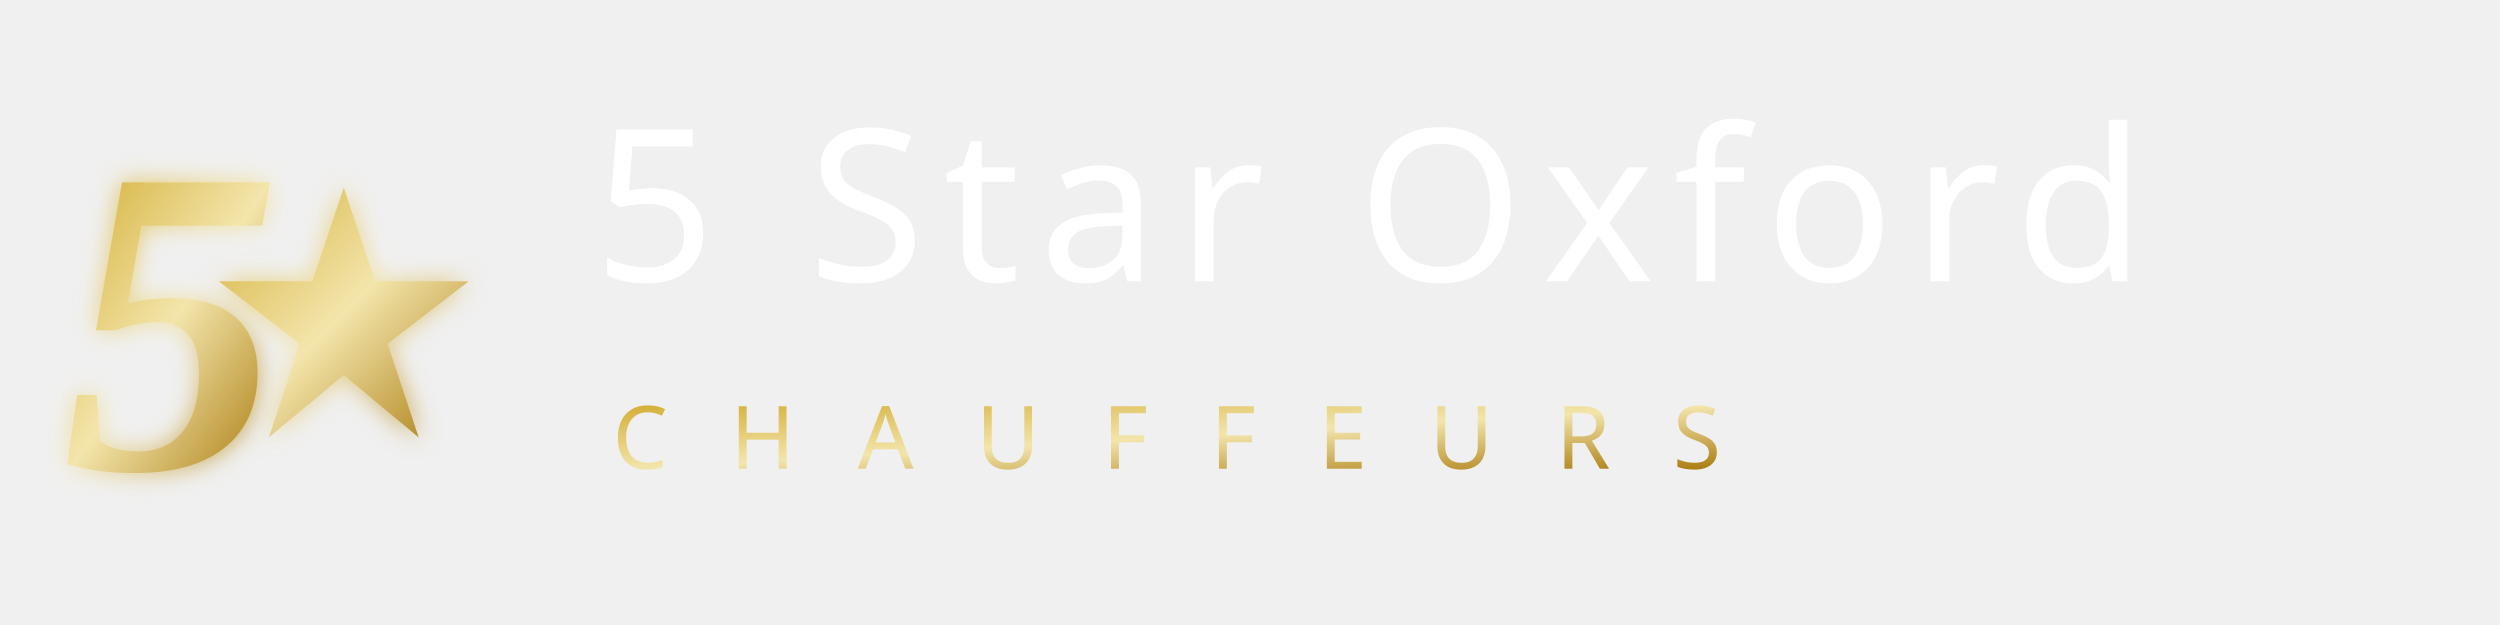
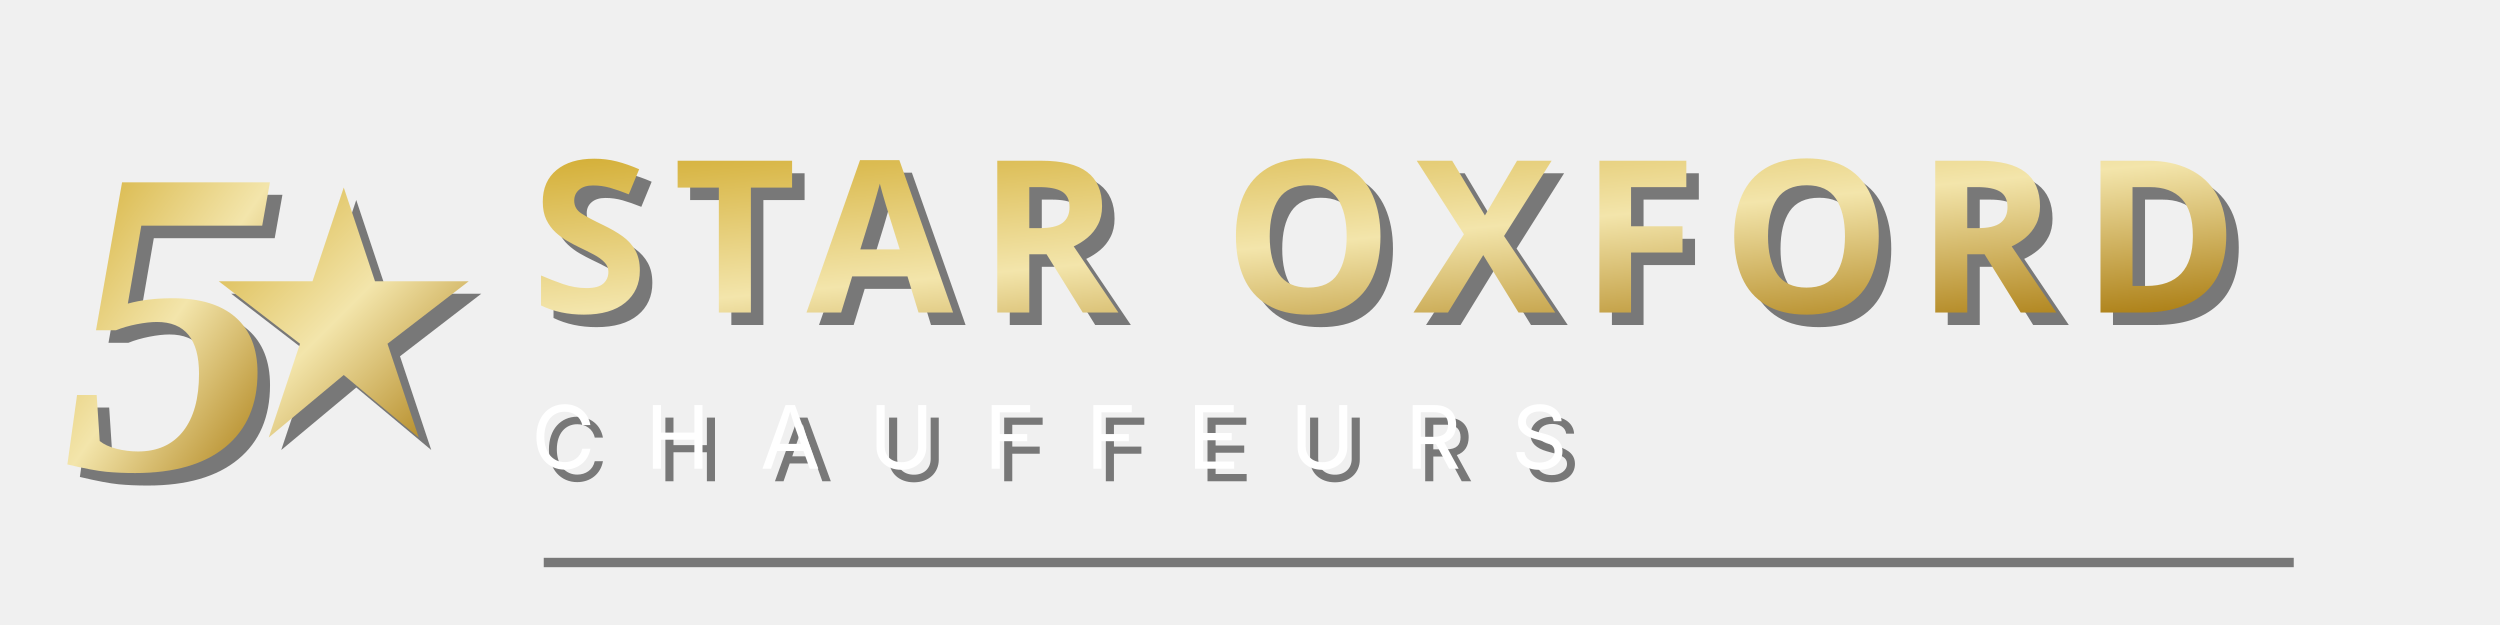
<svg xmlns="http://www.w3.org/2000/svg" viewBox="0 0 400 100" fill="none">
  <defs>
    <linearGradient id="goldGradient" x1="0%" y1="0%" x2="100%" y2="100%">
      <stop offset="0%" stop-color="#D4AF37" />
      <stop offset="50%" stop-color="#F3E5AB" />
      <stop offset="100%" stop-color="#AA7C11" />
    </linearGradient>
-     <filter id="glow" x="-20%" y="-20%" width="140%" height="140%">
-       <feGaussianBlur stdDeviation="2" result="blur" />
-       <feComposite in="SourceGraphic" in2="blur" operator="over" />
-     </filter>
  </defs>
  <g transform="translate(10, 15)">
-     <text x="0" y="60" font-family="Times New Roman, serif" font-size="70" font-style="italic" font-weight="bold" fill="url(#goldGradient)" filter="url(#glow)">5</text>
-     <path d="M 45 15 L 50 30 L 65 30 L 52 40 L 57 55 L 45 45 L 33 55 L 38 40 L 25 30 L 40 30 Z" fill="url(#goldGradient)" filter="url(#glow)" />
+     <text x="2" y="62" font-family="Times New Roman, serif" font-size="70" font-style="italic" font-weight="bold" fill="rgba(0,0,0,0.5)">5</text>
+     <path d="M 47 17 L 52 32 L 67 32 L 54 42 L 59 57 L 47 47 L 35 57 L 40 42 L 27 32 L 42 32 Z" fill="rgba(0,0,0,0.5)" />
+     <text x="0" y="60" font-family="Times New Roman, serif" font-size="70" font-style="italic" font-weight="bold" fill="url(#goldGradient)">5</text>
+     <path d="M 45 15 L 50 30 L 65 30 L 52 40 L 57 55 L 45 45 L 33 55 L 38 40 L 25 30 L 40 30 Z" fill="url(#goldGradient)" />
  </g>
-   <text x="95" y="45" font-family="sans-serif" font-size="34" font-weight="300" letter-spacing="3" fill="#FFFFFF">5 Star Oxford</text>
-   <text x="98" y="75" font-family="sans-serif" font-size="14" font-weight="500" letter-spacing="10" fill="url(#goldGradient)">CHAUFFEURS</text>
+   <g transform="translate(85, 30)">
+     <text x="2" y="22" font-family="'Outfit', sans-serif" font-size="34" font-weight="700" letter-spacing="4" fill="rgba(0,0,0,0.5)">STAR OXFORD</text>
+     <text x="2" y="47" font-family="'Inter', sans-serif" font-size="14" font-weight="400" letter-spacing="8" fill="rgba(0,0,0,0.5)">CHAUFFEURS</text>
+     <text x="0" y="20" font-family="'Outfit', sans-serif" font-size="34" font-weight="700" letter-spacing="4" fill="url(#goldGradient)">STAR OXFORD</text>
+     <text x="0" y="45" font-family="'Inter', sans-serif" font-size="14" font-weight="400" letter-spacing="8" fill="#FFFFFF">CHAUFFEURS</text>
+     <line x1="0" y1="58" x2="280" y2="58" stroke="url(#goldGradient)" stroke-width="1.5" />
+     <line x1="2" y1="60" x2="282" y2="60" stroke="rgba(0,0,0,0.5)" stroke-width="1.5" />
+   </g>
</svg>
